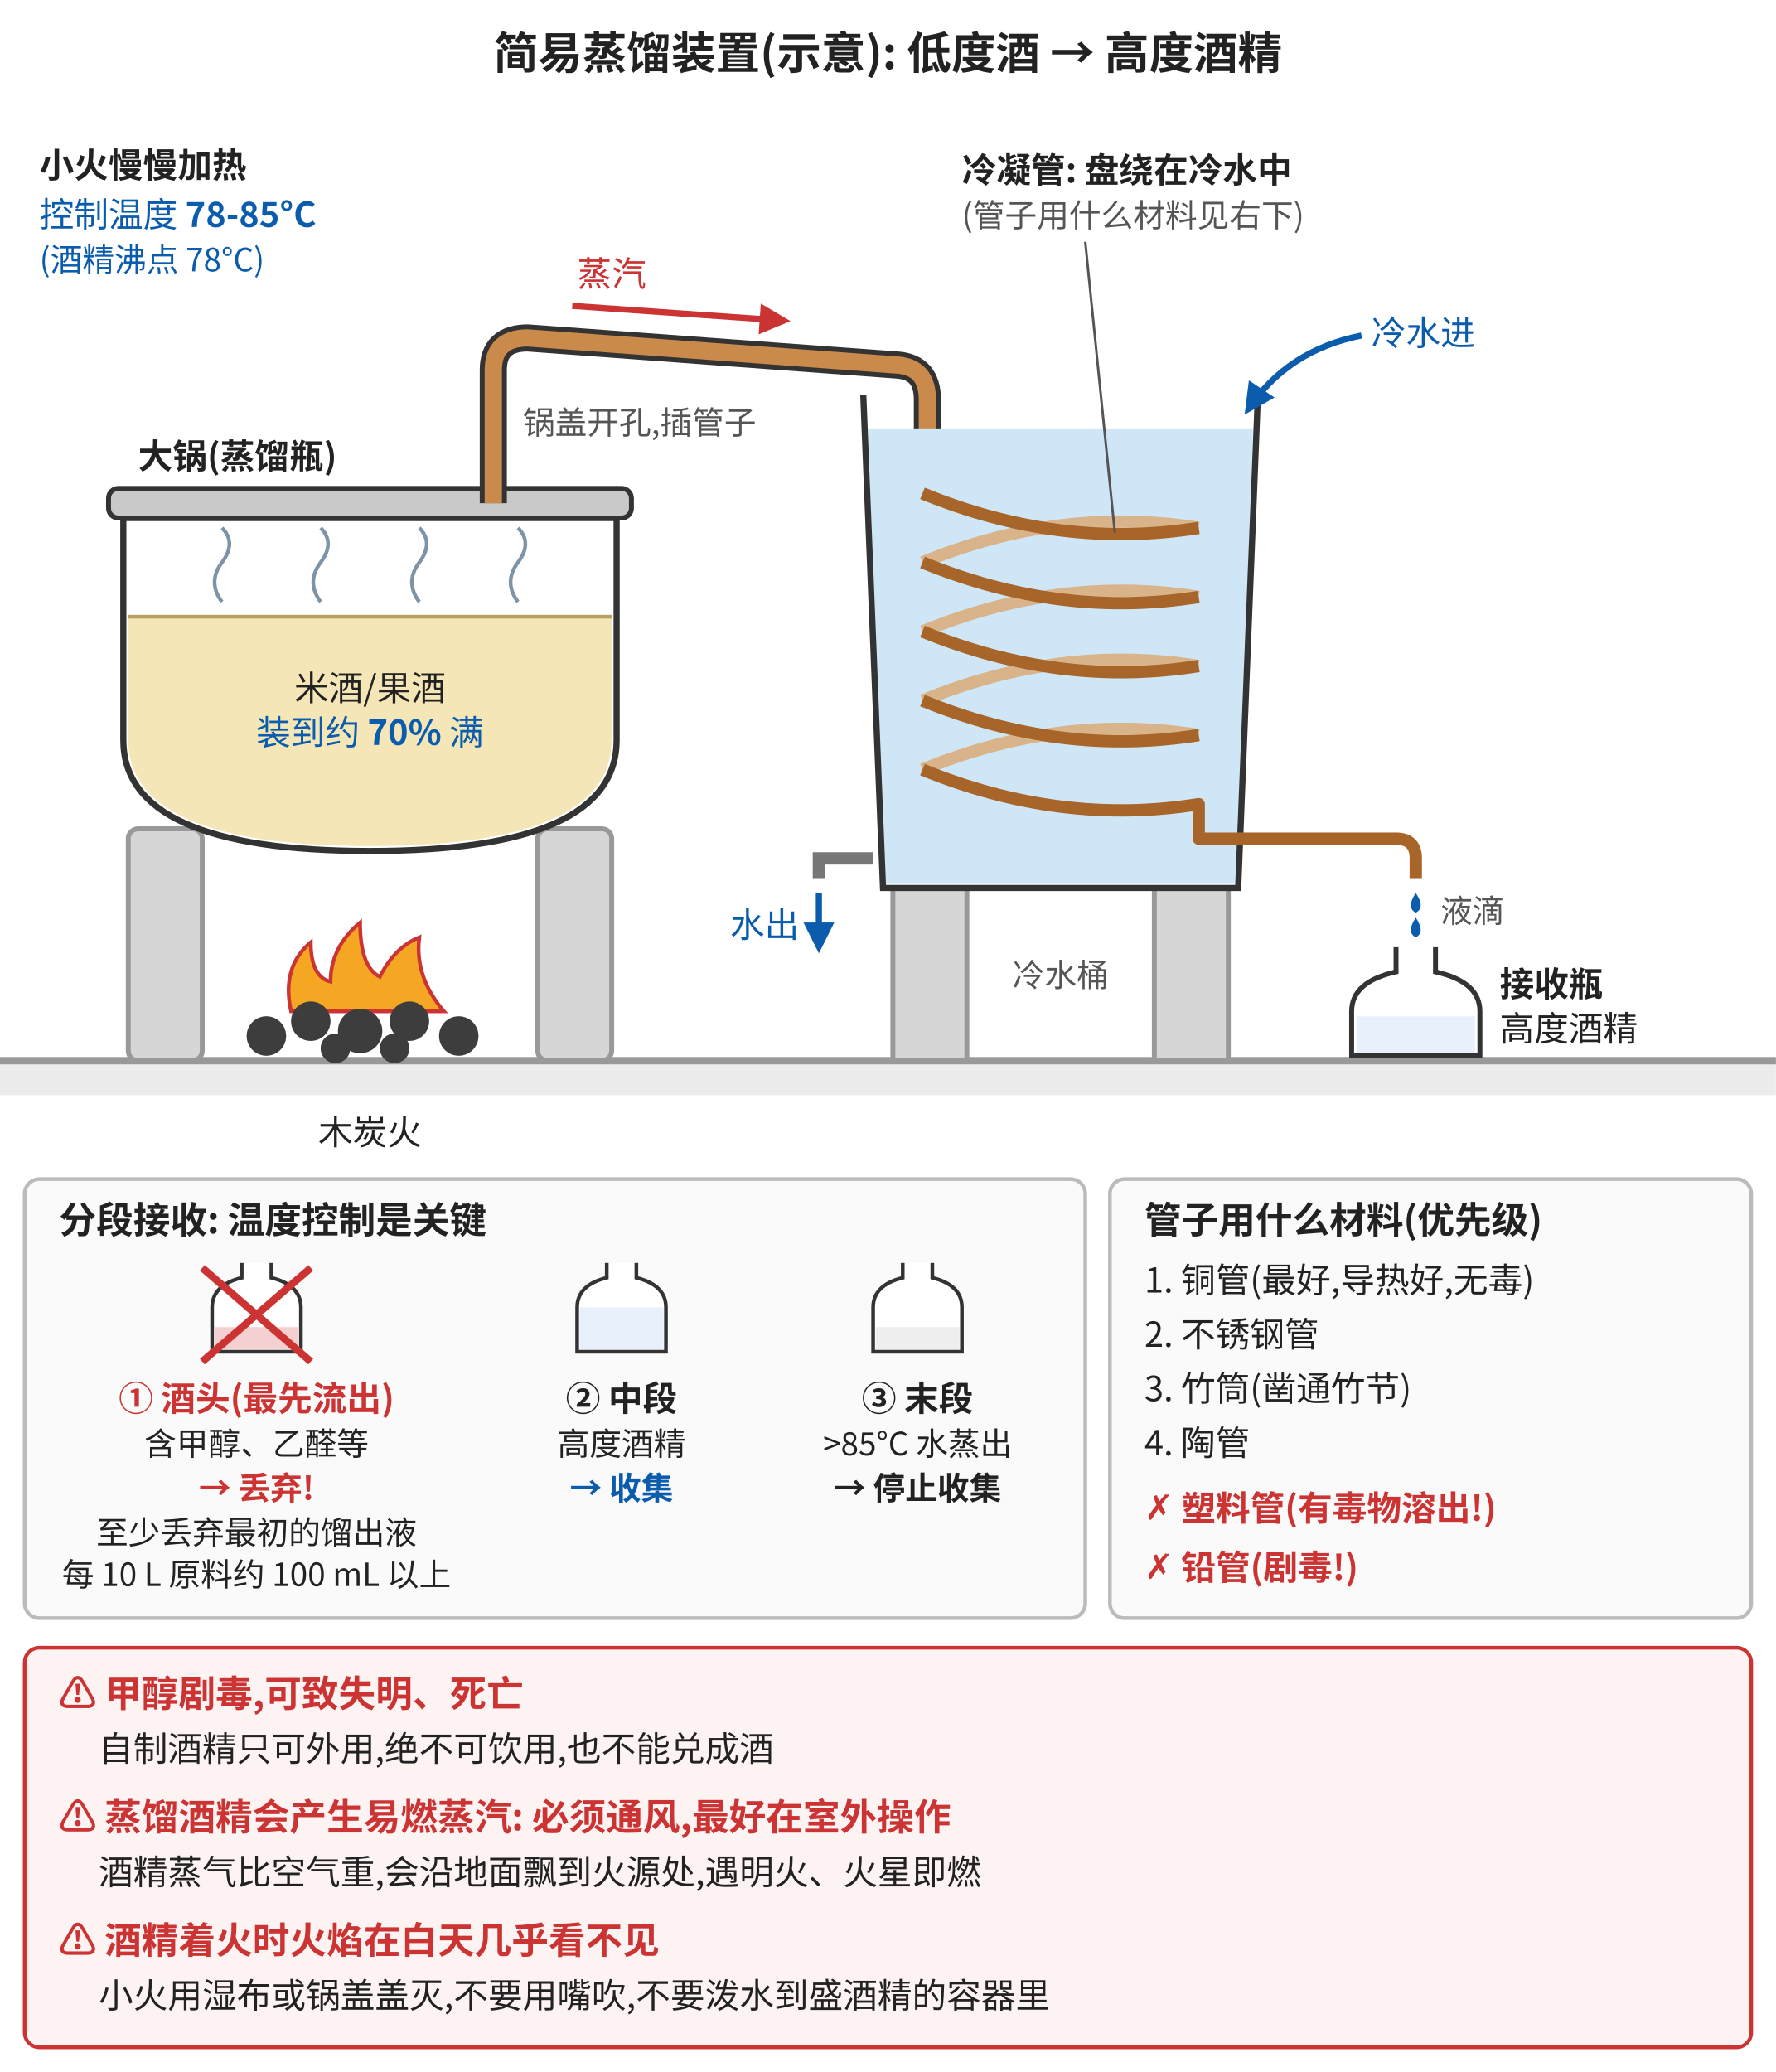
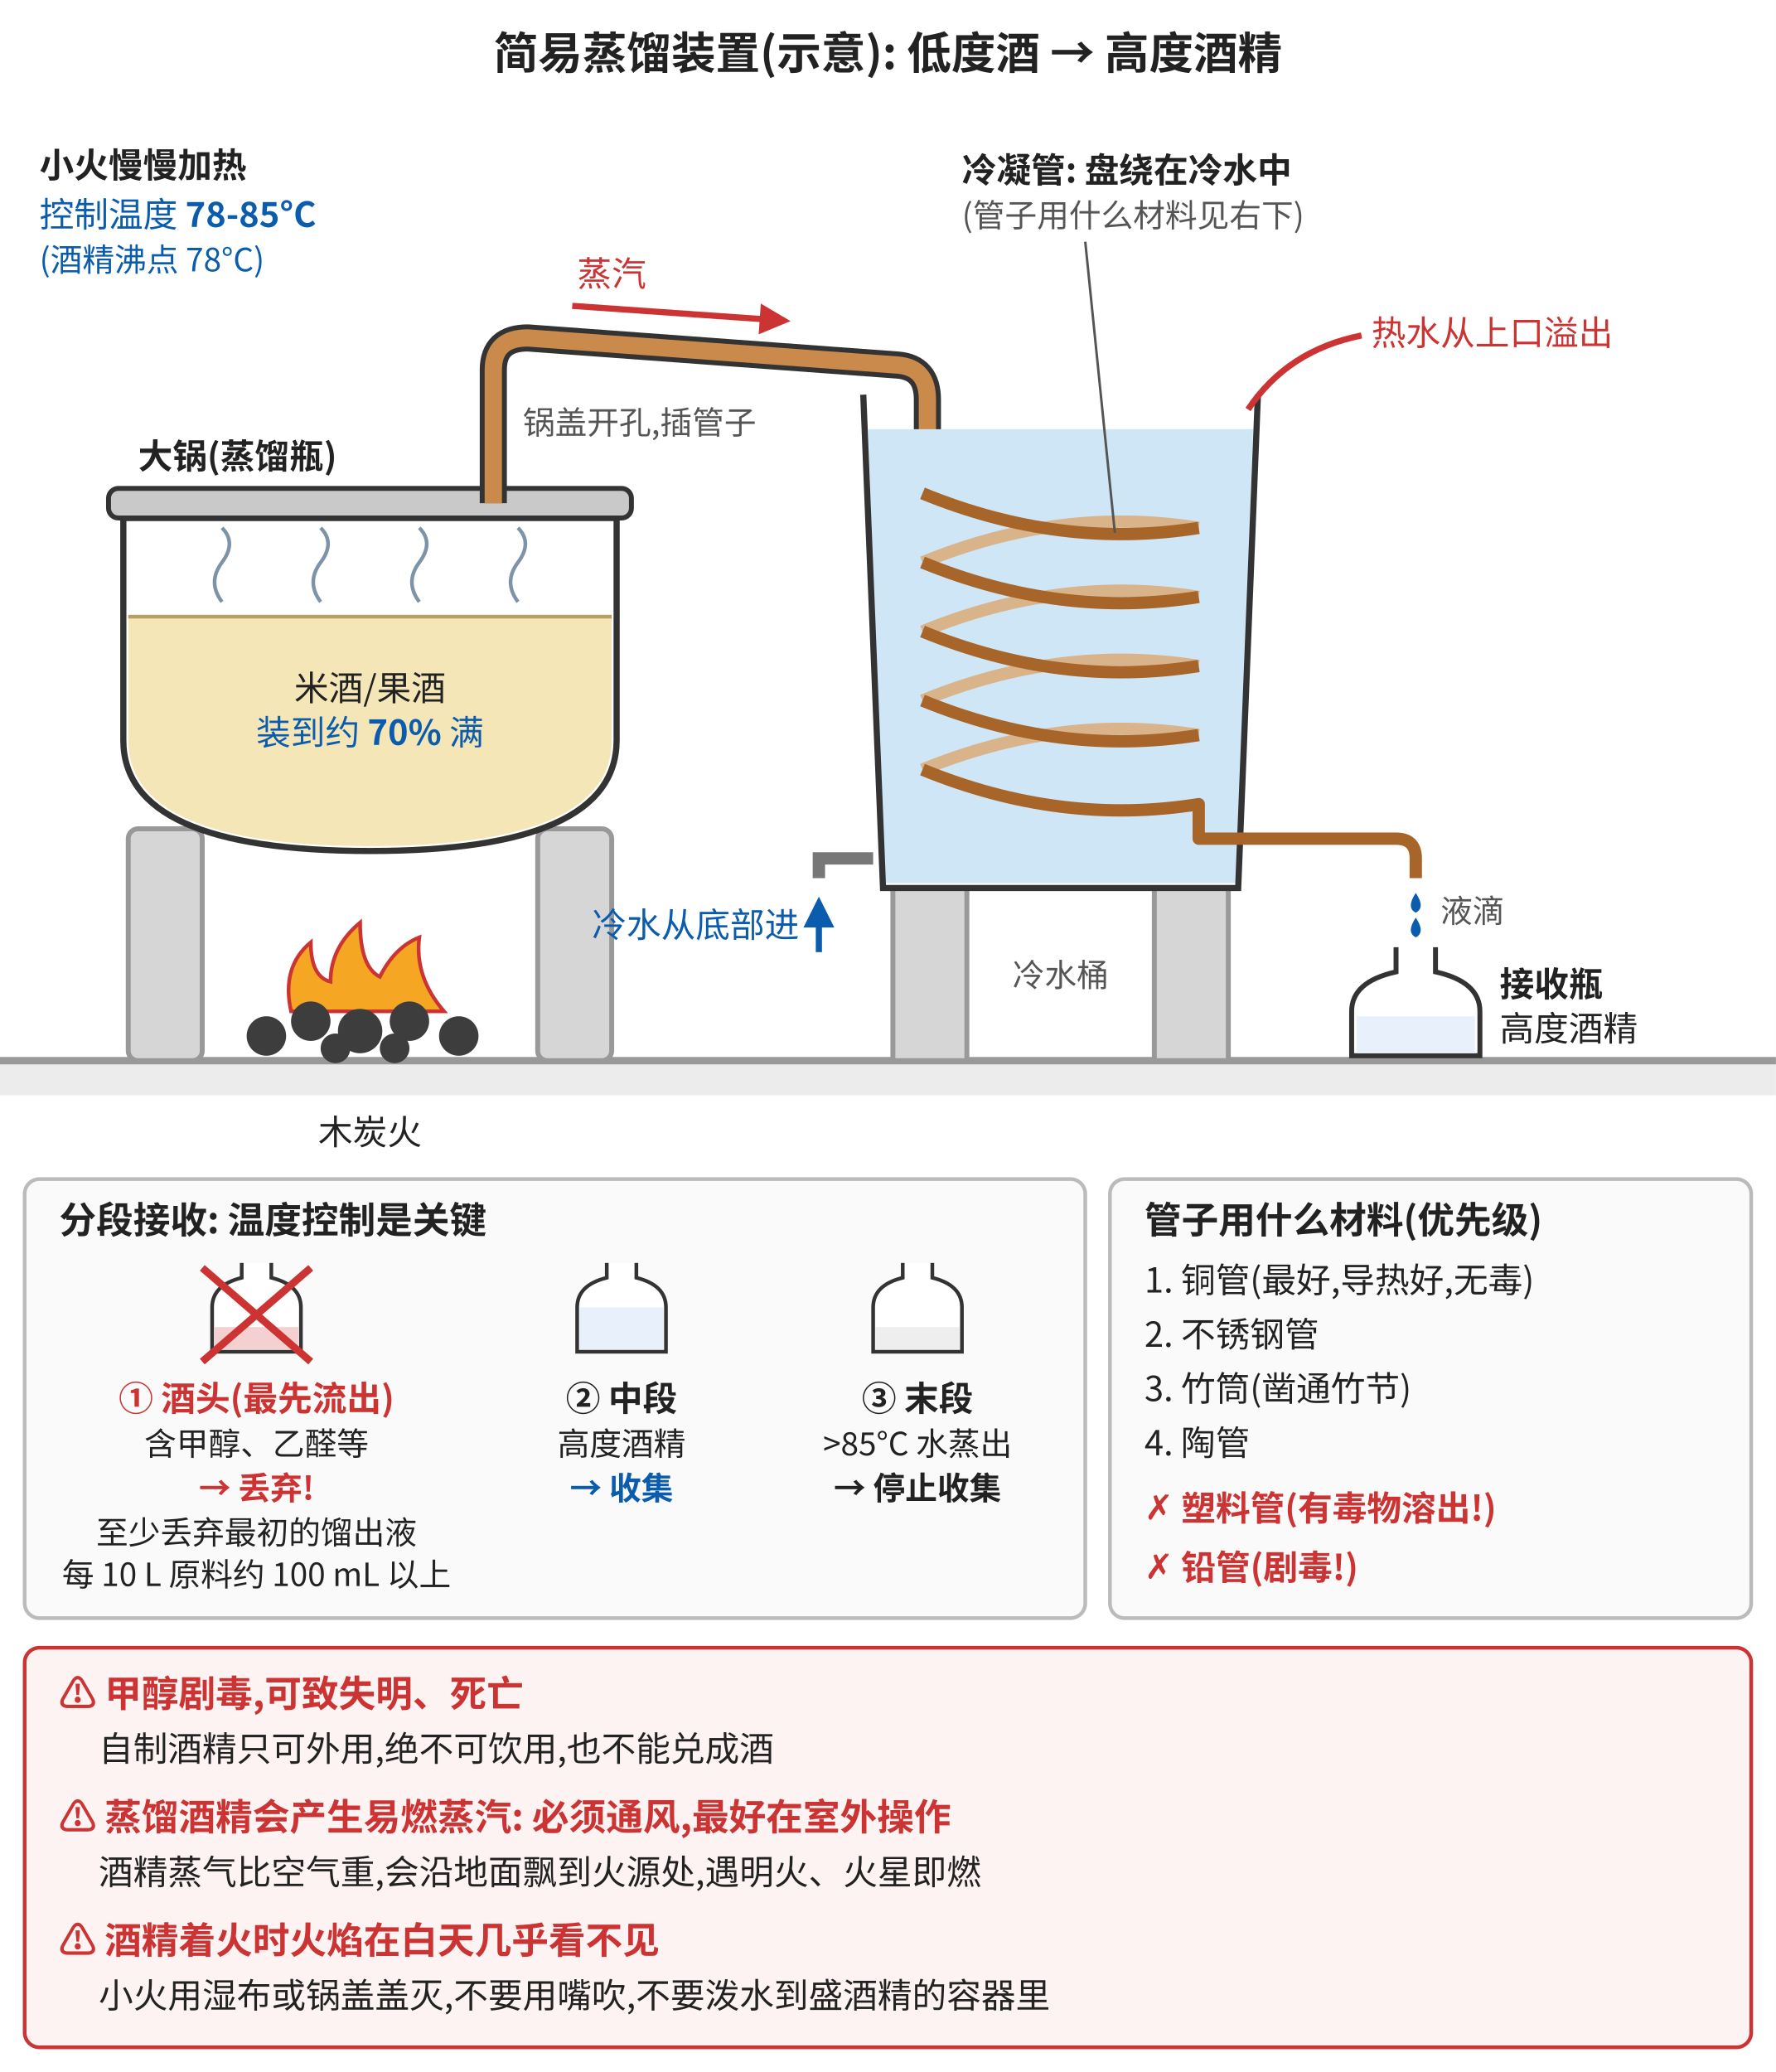
- <svg xmlns="http://www.w3.org/2000/svg" viewBox="0 0 720 840" width="720" height="840" role="img" aria-label="简易蒸馏装置: 大锅(蒸馏瓶)装入米酒或果酒到约70%满,盖上锅盖,从盖上的孔接出铜管或竹筒;下面用木炭火小火慢慢加热,控制温度78-85°C,酒精沸点78°C;蒸汽经管子进入盘绕在冷水桶里的冷凝管,冷水进、水出,冷凝成液滴滴进接收瓶。分段接收: 最先流出的酒头含甲醇、乙醛等,至少丢弃每10 L原料约100 mL以上;中段收集;末段超过85°C是水蒸出,停止收集。管子材料: 铜管最好,其次不锈钢管、竹筒、陶管,不用塑料管和铅管。甲醇剧毒,自制酒精只可外用,绝不可饮用;酒精蒸汽易燃,必须通风,最好在室外操作" font-family="'Noto Sans CJK SC','PingFang SC','Microsoft YaHei',sans-serif">
+ <svg xmlns="http://www.w3.org/2000/svg" viewBox="0 0 720 840" width="720" height="840" role="img" aria-label="简易蒸馏装置: 大锅(蒸馏瓶)装入米酒或果酒到约70%满,盖上锅盖,从盖上的孔接出铜管或竹筒;下面用木炭火小火慢慢加热,控制温度78-85°C,酒精沸点78°C;蒸汽经管子进入盘绕在冷水桶里的冷凝管,冷水从桶底进、变热的水从上口溢出,冷凝成液滴滴进接收瓶。分段接收: 最先流出的酒头含甲醇、乙醛等,至少丢弃每10 L原料约100 mL以上;中段收集;末段超过85°C是水蒸出,停止收集。管子材料: 铜管最好,其次不锈钢管、竹筒、陶管,不用塑料管和铅管。甲醇剧毒,自制酒精只可外用,绝不可饮用;酒精蒸汽易燃,必须通风,最好在室外操作" font-family="'Noto Sans CJK SC','PingFang SC','Microsoft YaHei',sans-serif">
  <rect width="100%" height="100%" fill="#fff" />
  <defs>
    <marker id="arR" viewBox="0 0 10 10" refX="8" refY="5" markerWidth="5" markerHeight="5" orient="auto">
      <path d="M0,0 L10,5 L0,10 Z" fill="#c33" />
    </marker>
    <marker id="arB" viewBox="0 0 10 10" refX="8" refY="5" markerWidth="5" markerHeight="5" orient="auto">
      <path d="M0,0 L10,5 L0,10 Z" fill="#0b5cad" />
    </marker>
  </defs>
  <g fill="#222">
    <text x="360" y="28" font-size="18" font-weight="bold" text-anchor="middle">简易蒸馏装置(示意): 低度酒 → 高度酒精</text>
    <rect x="0" y="430" width="720" height="14" fill="#ececec" />
    <path d="M0,430 H720" stroke="#999" stroke-width="3" />
    <rect x="52" y="336" width="30" height="94" rx="4" fill="#d6d6d6" stroke="#999" stroke-width="2" />
    <rect x="218" y="336" width="30" height="94" rx="4" fill="#d6d6d6" stroke="#999" stroke-width="2" />
    <path d="M118,410 Q114,392 126,382 Q126,396 134,398 Q134,384 146,374 Q146,392 154,396 Q160,384 170,380 Q168,396 180,410 Z" fill="#f5a623" stroke="#c33" stroke-width="1.5" />
    <g fill="#3d3d3d">
      <circle cx="108" cy="420" r="8" />
      <circle cx="126" cy="414" r="8" />
      <circle cx="146" cy="418" r="9" />
      <circle cx="166" cy="414" r="8" />
      <circle cx="186" cy="420" r="8" />
      <circle cx="136" cy="425" r="6" />
      <circle cx="160" cy="425" r="6" />
    </g>
    <path d="M50,210 V300 Q50,345 150,345 Q250,345 250,300 V210 Z" fill="#fff" stroke="#333" stroke-width="2.5" />
    <path d="M52,250 H248 V300 Q248,343 150,343 Q52,343 52,300 Z" fill="#f5e6b8" />
    <path d="M52,250 H248" stroke="#b8a060" stroke-width="1.5" />
    <rect x="44" y="198" width="212" height="12" rx="4" fill="#c9c9c9" stroke="#333" stroke-width="2" />
    <g fill="none" stroke="#7d93a8" stroke-width="1.5">
      <path d="M90,244 Q84,236 90,228 Q96,220 90,214" />
      <path d="M130,244 Q124,236 130,228 Q136,220 130,214" />
      <path d="M170,244 Q164,236 170,228 Q176,220 170,214" />
      <path d="M210,244 Q204,236 210,228 Q216,220 210,214" />
    </g>
    <text x="150" y="284" font-size="14" text-anchor="middle">米酒/果酒</text>
    <text x="150" y="302" font-size="14" text-anchor="middle" fill="#0b5cad">装到约 <tspan font-weight="bold">70%</tspan> 满</text>
    <text x="56" y="190" font-size="14" font-weight="bold">大锅(蒸馏瓶)</text>
    <path d="M200,204 V150 Q200,137 214,137 L364,148 Q376,149 376,162 V202" fill="none" stroke="#333" stroke-width="11" stroke-linejoin="round" />
    <path d="M200,204 V150 Q200,137 214,137 L364,148 Q376,149 376,162 V202" fill="none" stroke="#c98a4b" stroke-width="7" stroke-linejoin="round" />
    <path d="M232,124 L318,130" stroke="#c33" stroke-width="2.5" marker-end="url(#arR)" />
    <text x="234" y="116" font-size="14" fill="#c33">蒸汽</text>
    <text x="212" y="176" font-size="13" fill="#555">锅盖开孔,插管子</text>
    <rect x="362" y="360" width="30" height="70" fill="#d6d6d6" stroke="#999" stroke-width="2" />
    <rect x="468" y="360" width="30" height="70" fill="#d6d6d6" stroke="#999" stroke-width="2" />
    <path d="M352,174 L358,358 H502 L508,174 Z" fill="#cfe6f7" />
    <path d="M350,160 L358,360 H502 L510,160" fill="none" stroke="#333" stroke-width="2.5" />
    <path d="M486,214 Q430,205 374,228 M486,242 Q430,233 374,256 M486,270 Q430,261 374,284 M486,298 Q430,289 374,312" fill="none" stroke="#d9b48a" stroke-width="5" />
    <path d="M374,200 Q430,223 486,214 M374,228 Q430,251 486,242 M374,256 Q430,279 486,270 M374,284 Q430,307 486,298 M374,312 Q430,335 486,326 V340 H566 Q574,340 574,348 V356" fill="none" stroke="#a8652a" stroke-width="5" stroke-linejoin="round" />
    <path d="M354,348 H332 V356" fill="none" stroke="#777" stroke-width="5" />
-     <path d="M332,362 V384" stroke="#0b5cad" stroke-width="2.5" marker-end="url(#arB)" />
-     <text x="324" y="380" font-size="14" fill="#0b5cad" text-anchor="end">水出</text>
-     <path d="M552,136 Q522,142 506,166" fill="none" stroke="#0b5cad" stroke-width="2.5" marker-end="url(#arB)" />
-     <text x="556" y="140" font-size="14" fill="#0b5cad">冷水进</text>
+     <path d="M332,386 V366" stroke="#0b5cad" stroke-width="2.5" marker-end="url(#arB)" />
+     <text x="324" y="380" font-size="14" fill="#0b5cad" text-anchor="end">冷水从底部进</text>
+     <path d="M506,166 Q522,142 552,136" fill="none" stroke="#c33" stroke-width="2.5" />
+     <text x="556" y="140" font-size="14" fill="#c33">热水从上口溢出</text>
    <text x="430" y="400" font-size="13" fill="#555" text-anchor="middle">冷水桶</text>
    <text x="390" y="74" font-size="14" font-weight="bold">冷凝管: 盘绕在冷水中</text>
    <text x="390" y="92" font-size="13" fill="#555">(管子用什么材料见右下)</text>
    <line x1="440" y1="98" x2="452" y2="216" stroke="#555" stroke-width="1" />
    <g fill="#0b5cad">
      <path d="M574,362 Q570,368 574,370 Q578,368 574,362 Z" />
      <path d="M574,372 Q570,378 574,380 Q578,378 574,372 Z" />
    </g>
    <path d="M566,384 V394 Q548,398 548,410 V428 H600 V410 Q600,398 582,394 V384" fill="#fff" stroke="#333" stroke-width="2" />
    <path d="M550,412 H598 V427 H550 Z" fill="#e8f1fb" />
    <text x="584" y="374" font-size="13" fill="#555">液滴</text>
    <text x="608" y="404" font-size="14" font-weight="bold">接收瓶</text>
    <text x="608" y="422" font-size="14">高度酒精</text>
    <text x="16" y="72" font-size="14" font-weight="bold">小火慢慢加热</text>
    <text x="16" y="92" font-size="14" fill="#0b5cad">控制温度 <tspan font-weight="bold">78-85°C</tspan>
    </text>
    <text x="16" y="110" font-size="13" fill="#0b5cad">(酒精沸点 78°C)</text>
    <text x="150" y="464" font-size="14" text-anchor="middle">木炭火</text>
    <rect x="10" y="478" width="430" height="178" rx="6" fill="#fafafa" stroke="#bbb" stroke-width="1.5" />
    <text x="24" y="500" font-size="15" font-weight="bold">分段接收: 温度控制是关键</text>
    <g stroke="#333" stroke-width="1.5">
      <path d="M98,512 V518 Q86,521 86,530 V548 H122 V530 Q122,521 110,518 V512" fill="#fff" />
      <path d="M246,512 V518 Q234,521 234,530 V548 H270 V530 Q270,521 258,518 V512" fill="#fff" />
      <path d="M366,512 V518 Q354,521 354,530 V548 H390 V530 Q390,521 378,518 V512" fill="#fff" />
    </g>
    <rect x="87" y="538" width="34" height="9" fill="#f5d0d0" />
    <rect x="235" y="530" width="34" height="17" fill="#e8f1fb" />
    <rect x="355" y="538" width="34" height="9" fill="#eee" />
    <path d="M82,514 L126,552 M126,514 L82,552" stroke="#c33" stroke-width="3" />
    <g font-size="13" text-anchor="middle">
      <text x="104" y="572" font-size="14" font-weight="bold" fill="#c33">① 酒头(最先流出)</text>
      <text x="104" y="590">含甲醇、乙醛等</text>
      <text x="104" y="608" font-weight="bold" fill="#c33">→ 丢弃!</text>
      <text x="104" y="626">至少丢弃最初的馏出液</text>
      <text x="104" y="643">每 10 L 原料约 100 mL 以上</text>
      <text x="252" y="572" font-size="14" font-weight="bold">② 中段</text>
      <text x="252" y="590">高度酒精</text>
      <text x="252" y="608" font-weight="bold" fill="#0b5cad">→ 收集</text>
      <text x="372" y="572" font-size="14" font-weight="bold">③ 末段</text>
      <text x="372" y="590">&gt;85°C 水蒸出</text>
      <text x="372" y="608" font-weight="bold">→ 停止收集</text>
    </g>
    <rect x="450" y="478" width="260" height="178" rx="6" fill="#fafafa" stroke="#bbb" stroke-width="1.5" />
    <text x="464" y="500" font-size="15" font-weight="bold">管子用什么材料(优先级)</text>
    <g font-size="14">
      <text x="464" y="524">1. 铜管(最好,导热好,无毒)</text>
      <text x="464" y="546">2. 不锈钢管</text>
      <text x="464" y="568">3. 竹筒(凿通竹节)</text>
      <text x="464" y="590">4. 陶管</text>
      <text x="464" y="616" font-weight="bold" fill="#c33">✗ 塑料管(有毒物溶出!)</text>
      <text x="464" y="640" font-weight="bold" fill="#c33">✗ 铅管(剧毒!)</text>
    </g>
    <rect x="10" y="668" width="700" height="162" rx="6" fill="#fdf3f3" stroke="#c33" stroke-width="1.5" />
    <text x="24" y="692" font-size="15" font-weight="bold" fill="#c33">⚠ 甲醇剧毒,可致失明、死亡</text>
    <text x="40" y="714" font-size="14">自制酒精只可外用,绝不可饮用,也不能兑成酒</text>
    <text x="24" y="742" font-size="15" font-weight="bold" fill="#c33">⚠ 蒸馏酒精会产生易燃蒸汽: 必须通风,最好在室外操作</text>
    <text x="40" y="764" font-size="14">酒精蒸气比空气重,会沿地面飘到火源处,遇明火、火星即燃</text>
    <text x="24" y="792" font-size="15" font-weight="bold" fill="#c33">⚠ 酒精着火时火焰在白天几乎看不见</text>
    <text x="40" y="814" font-size="14">小火用湿布或锅盖盖灭,不要用嘴吹,不要泼水到盛酒精的容器里</text>
  </g>
</svg>
